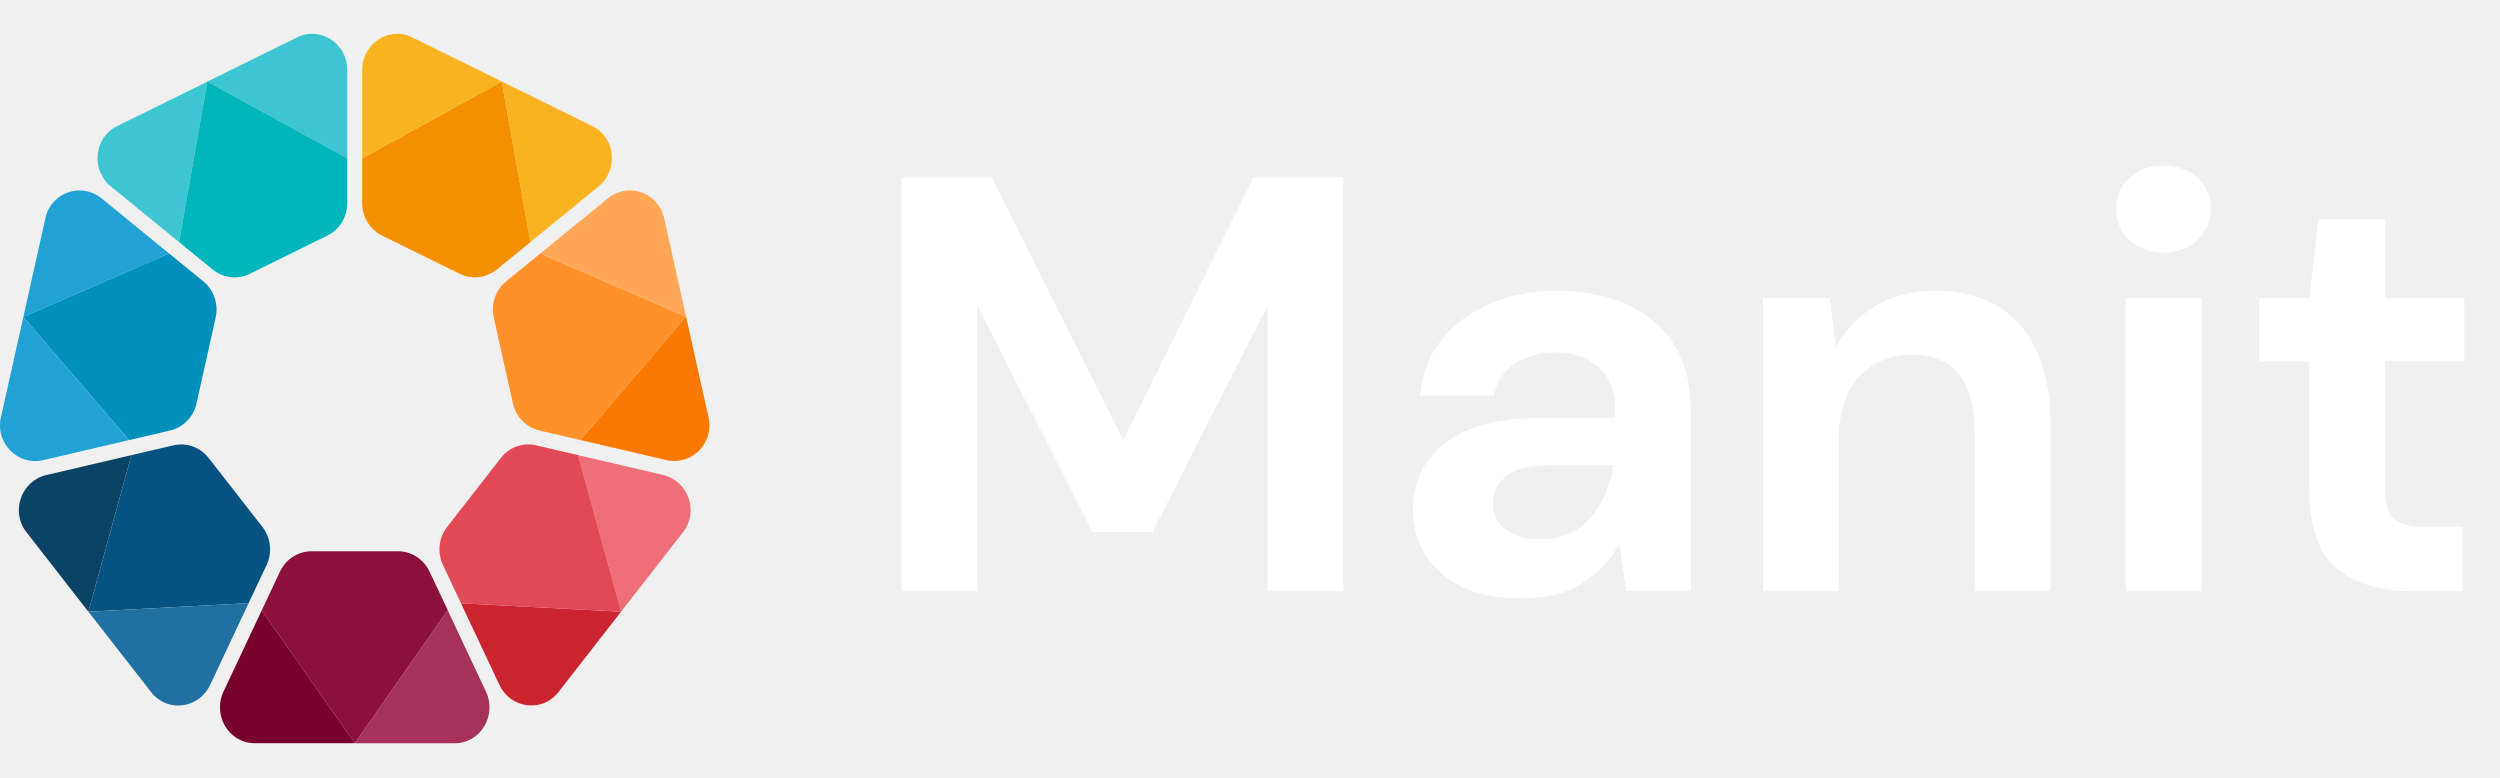
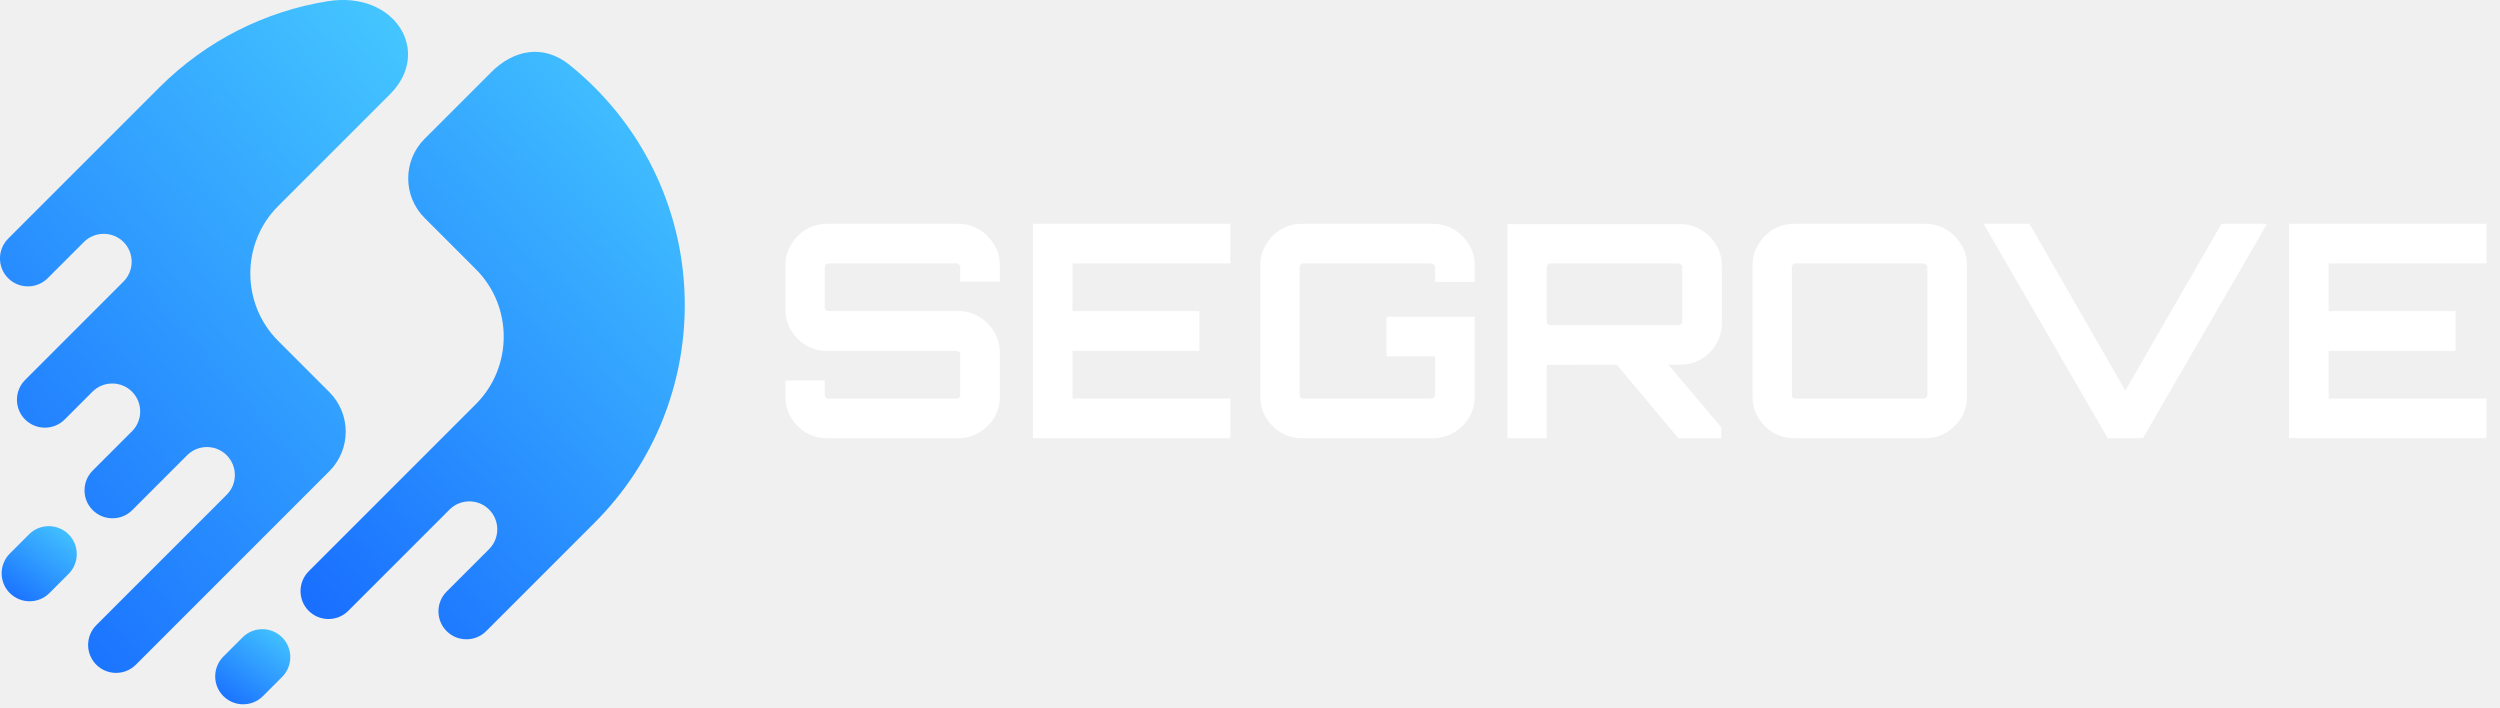
- <svg xmlns="http://www.w3.org/2000/svg" width="148" height="46" viewBox="0 0 148 46" fill="none">
-   <path d="M53.38 35V10.5H58.7L66.505 26.04L74.205 10.5H79.525V35H75.045V18.095L68.22 31.5H64.685L57.86 18.095V35H53.38ZM90.158 35.42C88.665 35.42 87.44 35.187 86.483 34.72C85.527 34.23 84.815 33.588 84.348 32.795C83.882 32.002 83.648 31.127 83.648 30.17C83.648 28.56 84.278 27.253 85.538 26.25C86.798 25.247 88.688 24.745 91.208 24.745H95.618V24.325C95.618 23.135 95.28 22.26 94.603 21.7C93.927 21.14 93.087 20.86 92.083 20.86C91.173 20.86 90.38 21.082 89.703 21.525C89.027 21.945 88.607 22.575 88.443 23.415H84.068C84.185 22.155 84.605 21.058 85.328 20.125C86.075 19.192 87.032 18.48 88.198 17.99C89.365 17.477 90.672 17.22 92.118 17.22C94.592 17.22 96.54 17.838 97.963 19.075C99.387 20.312 100.098 22.062 100.098 24.325V35H96.283L95.863 32.2C95.35 33.133 94.627 33.903 93.693 34.51C92.783 35.117 91.605 35.42 90.158 35.42ZM91.173 31.92C92.457 31.92 93.448 31.5 94.148 30.66C94.872 29.82 95.327 28.782 95.513 27.545H91.698C90.508 27.545 89.657 27.767 89.143 28.21C88.63 28.63 88.373 29.155 88.373 29.785C88.373 30.462 88.63 30.987 89.143 31.36C89.657 31.733 90.333 31.92 91.173 31.92ZM104.374 35V17.64H108.329L108.679 20.58C109.215 19.553 109.985 18.737 110.989 18.13C112.015 17.523 113.217 17.22 114.594 17.22C116.74 17.22 118.409 17.897 119.599 19.25C120.789 20.603 121.384 22.587 121.384 25.2V35H116.904V25.62C116.904 24.127 116.6 22.983 115.994 22.19C115.387 21.397 114.442 21 113.159 21C111.899 21 110.86 21.443 110.044 22.33C109.25 23.217 108.854 24.453 108.854 26.04V35H104.374ZM128.083 14.945C127.266 14.945 126.589 14.7 126.053 14.21C125.539 13.72 125.283 13.102 125.283 12.355C125.283 11.608 125.539 11.002 126.053 10.535C126.589 10.045 127.266 9.8 128.083 9.8C128.899 9.8 129.564 10.045 130.078 10.535C130.614 11.002 130.883 11.608 130.883 12.355C130.883 13.102 130.614 13.72 130.078 14.21C129.564 14.7 128.899 14.945 128.083 14.945ZM125.843 35V17.64H130.323V35H125.843ZM142.734 35C140.914 35 139.455 34.557 138.359 33.67C137.262 32.783 136.714 31.208 136.714 28.945V21.385H133.739V17.64H136.714L137.239 12.985H141.194V17.64H145.884V21.385H141.194V28.98C141.194 29.82 141.369 30.403 141.719 30.73C142.092 31.033 142.722 31.185 143.609 31.185H145.779V35H142.734Z" fill="white" />
-   <g clip-path="url(#clip0_302_544)">
-     <path d="M29.569 40.552C30.225 41.95 32.093 42.196 33.044 40.989C33.05 40.98 33.059 40.971 33.066 40.961L36.767 36.214L27.291 35.715L29.569 40.552Z" fill="#CC2331" />
-     <path d="M39.262 28.12L34.218 26.944L36.77 36.208L40.42 31.525C40.429 31.513 40.438 31.5 40.45 31.488C41.386 30.269 40.736 28.462 39.262 28.12Z" fill="#F06E7A" />
-     <path d="M31.741 26.362C30.962 26.18 30.15 26.47 29.653 27.11L26.469 31.195C25.97 31.836 25.873 32.71 26.223 33.446L27.291 35.715L36.767 36.214L36.773 36.208L34.221 26.944L31.741 26.362Z" fill="#E24956" />
-     <path d="M22.617 13.945L27.21 16.208C27.929 16.562 28.784 16.464 29.409 15.956L31.471 14.275L31.39 14.256L29.701 4.823H29.698L21.462 9.367L21.441 9.38V12.027C21.441 12.846 21.898 13.591 22.617 13.945Z" fill="#F49000" />
-     <path d="M29.701 4.82L24.423 2.222C24.411 2.215 24.399 2.209 24.387 2.203C23.018 1.538 21.441 2.588 21.441 4.14V9.383L21.462 9.37L29.701 4.82Z" fill="#FAB320" />
-     <path d="M31.471 14.272L35.44 11.033C36.622 10.066 36.445 8.148 35.082 7.471C35.073 7.465 35.064 7.461 35.052 7.455L29.701 4.823L31.386 14.253L31.471 14.272Z" fill="#FAB320" />
-     <path d="M6.56 11.036L10.601 14.333L10.614 14.256L12.272 4.835L6.948 7.459C6.936 7.465 6.927 7.468 6.915 7.474C5.555 8.151 5.374 10.069 6.56 11.036Z" fill="#3DC6D1" />
-     <path d="M20.559 4.14C20.559 2.591 18.982 1.538 17.613 2.203C17.601 2.209 17.589 2.215 17.577 2.221L12.275 4.832L20.559 9.373V4.14Z" fill="#3DC6D1" />
-     <path d="M10.602 14.333L12.591 15.956C13.217 16.467 14.071 16.565 14.79 16.208L19.383 13.945C20.102 13.591 20.559 12.846 20.559 12.027V9.373L12.275 4.832L12.272 4.835L10.614 14.256L10.602 14.333Z" fill="#00B6BA" />
-     <path d="M7.647 26.051L10.069 25.484C10.848 25.303 11.456 24.681 11.634 23.883L12.768 18.794C12.946 17.997 12.663 17.166 12.037 16.658L10.012 15.004L1.384 18.76V18.767L7.586 25.983L7.647 26.051Z" fill="#0090BC" />
-     <path d="M2.549 27.242L7.644 26.051L7.583 25.983L1.381 18.767L0.057 24.699C0.054 24.712 0.051 24.724 0.048 24.733C-0.28 26.248 1.074 27.587 2.549 27.242Z" fill="#22A2D4" />
-     <path d="M6.009 11.741C4.824 10.774 3.039 11.381 2.693 12.889C2.69 12.905 2.687 12.917 2.684 12.932L1.384 18.76L10.012 15.007L6.009 11.741Z" fill="#22A2D4" />
-     <path d="M40.613 18.739L31.982 15.008L29.96 16.658C29.334 17.169 29.051 17.997 29.229 18.794L30.363 23.884C30.541 24.681 31.149 25.303 31.928 25.485L34.362 26.054L40.613 18.751V18.739Z" fill="#FF912B" />
-     <path d="M39.319 12.932C39.316 12.917 39.313 12.902 39.31 12.886C38.964 11.378 37.179 10.771 35.993 11.738L31.985 15.008L40.616 18.739L39.319 12.932Z" fill="#FFA757" />
-     <path d="M41.949 24.73C41.946 24.721 41.943 24.709 41.943 24.699L40.616 18.748L34.366 26.051L39.451 27.236C40.929 27.581 42.283 26.242 41.949 24.73Z" fill="#FA7902" />
-     <path d="M7.779 26.944L2.741 28.123C1.264 28.468 0.614 30.275 1.553 31.491C1.562 31.503 1.571 31.516 1.58 31.525L5.233 36.214L7.779 26.944Z" fill="#0A4366" />
-     <path d="M14.718 35.706L15.784 33.446C16.13 32.71 16.033 31.836 15.537 31.195L12.35 27.113C11.85 26.473 11.041 26.183 10.261 26.365L7.779 26.944L5.236 36.211L14.718 35.706Z" fill="#065280" />
-     <path d="M5.236 36.214L8.937 40.961C8.946 40.97 8.953 40.983 8.962 40.992C9.912 42.199 11.778 41.953 12.437 40.555L14.718 35.706L5.236 36.214Z" fill="#2070A1" />
-     <path d="M25.428 33.837C25.082 33.101 24.354 32.633 23.553 32.633H18.45C17.652 32.633 16.921 33.101 16.575 33.837L15.495 36.134L21.005 43.997H21.008L26.509 36.125L25.428 33.837Z" fill="#8C103D" />
-     <path d="M26.505 36.128L21.005 44H26.897C26.912 44 26.927 44 26.939 44C28.452 43.991 29.43 42.344 28.771 40.949L26.505 36.128Z" fill="#A6325C" />
-     <path d="M13.229 40.946C12.573 42.344 13.548 43.991 15.061 43.997C15.073 43.997 15.088 43.997 15.1 43.997H21.005L15.495 36.134L13.229 40.946Z" fill="#78012C" />
+ <svg xmlns="http://www.w3.org/2000/svg" width="445" height="126" viewBox="0 0 445 126" fill="none">
+   <g clip-path="url(#clip0_12_11)">
+     <path fill-rule="evenodd" clip-rule="evenodd" d="M5.17 95.11L1.75 98.53C-0.19 100.47 -0.19 103.64 1.75 105.57C3.69 107.51 6.86 107.51 8.79 105.57L12.21 102.15C14.15 100.21 14.15 97.04 12.21 95.11C10.27 93.17 7.1 93.17 5.17 95.11Z" fill="url(#paint0_linear_12_11)" />
+     <path fill-rule="evenodd" clip-rule="evenodd" d="M58.64 69.81L49.5 60.67C42.91 54.08 42.91 43.28 49.5 36.69L69.46 16.73C76.97 9.22 70.31 -1.74 58.25 0.23C47.31 2.01 36.81 7.12 28.37 15.56L1.45 42.48C-0.49 44.42 -0.49 47.58 1.45 49.52C3.39 51.46 6.56 51.46 8.49 49.52L14.94 43.07C16.88 41.14 20.05 41.14 21.98 43.07C23.92 45.01 23.92 48.18 21.98 50.12L4.47 67.63C2.53 69.57 2.53 72.74 4.47 74.67C6.41 76.61 9.58 76.61 11.51 74.67L16.46 69.72C18.4 67.78 21.57 67.78 23.5 69.72C25.44 71.66 25.44 74.83 23.5 76.76C20.2 80.06 19.8 80.46 16.5 83.76C14.56 85.7 14.56 88.87 16.5 90.8C18.44 92.74 21.61 92.74 23.54 90.8L33.31 81.03C35.25 79.09 38.42 79.09 40.35 81.03C42.29 82.97 42.29 86.14 40.35 88.07L17.14 111.28C15.2 113.22 15.2 116.38 17.14 118.32C19.08 120.26 22.25 120.26 24.18 118.32L58.62 83.88C62.51 79.99 62.51 73.68 58.62 69.79L58.64 69.81Z" fill="url(#paint1_linear_12_11)" />
+     <path fill-rule="evenodd" clip-rule="evenodd" d="M101.34 11.52C96.71 7.83 91.45 8.83 87.45 12.84L75.58 24.71C71.69 28.6 71.69 34.91 75.58 38.8L84.72 47.94C91.31 54.53 91.31 65.32 84.72 71.92C71.29 85.35 68.38 88.26 54.95 101.69C53.01 103.63 53.01 106.8 54.95 108.73C56.89 110.67 60.06 110.67 61.99 108.73L80.02 90.7C81.96 88.76 85.13 88.76 87.06 90.7C89 92.64 89 95.81 87.06 97.74C84.54 100.26 82.02 102.78 79.5 105.3C77.56 107.24 77.56 110.41 79.5 112.34C81.44 114.28 84.61 114.28 86.54 112.34L105.84 93.04C127.24 71.64 127.24 36.96 105.84 15.56C104.39 14.11 102.89 12.76 101.33 11.52H101.34Z" fill="url(#paint2_linear_12_11)" />
+     <path fill-rule="evenodd" clip-rule="evenodd" d="M43.18 113.45L39.76 116.87C37.82 118.81 37.82 121.98 39.76 123.91C41.7 125.85 44.87 125.85 46.8 123.91L50.22 120.49C52.16 118.55 52.16 115.38 50.22 113.45C48.28 111.51 45.11 111.51 43.18 113.45Z" fill="url(#paint3_linear_12_11)" />
  </g>
+   <path d="M147.176 78C145.833 78 144.597 77.664 143.466 76.993C142.371 76.322 141.487 75.438 140.816 74.343C140.145 73.212 139.809 71.976 139.809 70.633V67.718H146.805V70.315C146.805 70.492 146.858 70.651 146.964 70.792C147.105 70.898 147.264 70.951 147.441 70.951H170.284C170.461 70.951 170.602 70.898 170.708 70.792C170.849 70.651 170.92 70.492 170.92 70.315V63.054C170.92 62.877 170.849 62.736 170.708 62.63C170.602 62.524 170.461 62.471 170.284 62.471H147.176C145.833 62.471 144.597 62.135 143.466 61.464C142.371 60.793 141.487 59.909 140.816 58.814C140.145 57.683 139.809 56.429 139.809 55.051V47.207C139.809 45.864 140.145 44.645 140.816 43.55C141.487 42.419 142.371 41.518 143.466 40.847C144.597 40.176 145.833 39.84 147.176 39.84H170.602C171.945 39.84 173.164 40.176 174.259 40.847C175.39 41.518 176.291 42.419 176.962 43.55C177.633 44.645 177.969 45.864 177.969 47.207V50.122H170.92V47.525C170.92 47.348 170.849 47.207 170.708 47.101C170.602 46.96 170.461 46.889 170.284 46.889H147.441C147.264 46.889 147.105 46.96 146.964 47.101C146.858 47.207 146.805 47.348 146.805 47.525V54.786C146.805 54.963 146.858 55.104 146.964 55.21C147.105 55.316 147.264 55.369 147.441 55.369H170.602C171.945 55.369 173.164 55.705 174.259 56.376C175.39 57.047 176.291 57.948 176.962 59.079C177.633 60.174 177.969 61.411 177.969 62.789V70.633C177.969 71.976 177.633 73.212 176.962 74.343C176.291 75.438 175.39 76.322 174.259 76.993C173.164 77.664 171.945 78 170.602 78H147.176ZM183.861 78V39.84H219V46.889H190.91V55.369H213.488V62.471H190.91V70.951H219V78H183.861ZM231.7 78C230.358 78 229.121 77.664 227.99 76.993C226.895 76.322 226.012 75.438 225.34 74.343C224.669 73.212 224.333 71.976 224.333 70.633V47.207C224.333 45.864 224.669 44.645 225.34 43.55C226.012 42.419 226.895 41.518 227.99 40.847C229.121 40.176 230.358 39.84 231.7 39.84H255.073C256.416 39.84 257.653 40.176 258.783 40.847C259.914 41.518 260.815 42.419 261.486 43.55C262.158 44.645 262.493 45.864 262.493 47.207V50.175H255.444V47.525C255.444 47.348 255.374 47.207 255.232 47.101C255.091 46.96 254.932 46.889 254.755 46.889H231.965C231.789 46.889 231.63 46.96 231.488 47.101C231.382 47.207 231.329 47.348 231.329 47.525V70.315C231.329 70.492 231.382 70.651 231.488 70.792C231.63 70.898 231.789 70.951 231.965 70.951H254.755C254.932 70.951 255.091 70.898 255.232 70.792C255.374 70.651 255.444 70.492 255.444 70.315V63.425H246.805V56.376H262.493V70.633C262.493 71.976 262.158 73.212 261.486 74.343C260.815 75.438 259.914 76.322 258.783 76.993C257.653 77.664 256.416 78 255.073 78H231.7ZM298.749 78L287.248 64.273H296.417L306.381 76.039V78H298.749ZM268.327 78V39.893H299.067C300.41 39.893 301.647 40.229 302.777 40.9C303.908 41.571 304.809 42.472 305.48 43.603C306.152 44.698 306.487 45.917 306.487 47.26V57.542C306.487 58.885 306.152 60.121 305.48 61.252C304.809 62.383 303.908 63.284 302.777 63.955C301.647 64.591 300.41 64.909 299.067 64.909L275.323 64.962V78H268.327ZM275.959 57.86H298.749C298.926 57.86 299.085 57.807 299.226 57.701C299.368 57.595 299.438 57.454 299.438 57.277V47.525C299.438 47.348 299.368 47.207 299.226 47.101C299.085 46.96 298.926 46.889 298.749 46.889H275.959C275.783 46.889 275.624 46.96 275.482 47.101C275.376 47.207 275.323 47.348 275.323 47.525V57.277C275.323 57.454 275.376 57.595 275.482 57.701C275.624 57.807 275.783 57.86 275.959 57.86ZM319.324 78C317.981 78 316.744 77.664 315.614 76.993C314.518 76.322 313.635 75.438 312.964 74.343C312.292 73.212 311.957 71.976 311.957 70.633V47.207C311.957 45.864 312.292 44.645 312.964 43.55C313.635 42.419 314.518 41.518 315.614 40.847C316.744 40.176 317.981 39.84 319.324 39.84H342.75C344.092 39.84 345.311 40.176 346.407 40.847C347.537 41.518 348.438 42.419 349.11 43.55C349.781 44.645 350.117 45.864 350.117 47.207V70.633C350.117 71.976 349.781 73.212 349.11 74.343C348.438 75.438 347.537 76.322 346.407 76.993C345.311 77.664 344.092 78 342.75 78H319.324ZM319.589 70.951H342.379C342.555 70.951 342.714 70.898 342.856 70.792C342.997 70.651 343.068 70.492 343.068 70.315V47.525C343.068 47.348 342.997 47.207 342.856 47.101C342.714 46.96 342.555 46.889 342.379 46.889H319.589C319.412 46.889 319.253 46.96 319.112 47.101C319.006 47.207 318.953 47.348 318.953 47.525V70.315C318.953 70.492 319.006 70.651 319.112 70.792C319.253 70.898 319.412 70.951 319.589 70.951ZM375.182 78L353.081 39.84H361.243L378.309 69.52L395.428 39.84H403.537L381.436 78H375.182ZM407.455 78V39.84H442.594V46.889H414.504V55.369H437.082V62.471H414.504V70.951H442.594V78H407.455Z" fill="white" />
  <defs>
-     <clipPath id="clip0_302_544">
-       <rect width="42" height="42" fill="white" transform="translate(0 2)" />
+     <linearGradient id="paint0_linear_12_11" x1="25.327" y1="90.588" x2="8.167" y2="114.921" gradientUnits="userSpaceOnUse">
+       <stop stop-color="#5DF7FF" />
+       <stop offset="1" stop-color="#1261FF" />
+     </linearGradient>
+     <linearGradient id="paint1_linear_12_11" x1="135.99" y1="-27.48" x2="-25.37" y2="111.28" gradientUnits="userSpaceOnUse">
+       <stop stop-color="#5DF7FF" />
+       <stop offset="1" stop-color="#1261FF" />
+     </linearGradient>
+     <linearGradient id="paint2_linear_12_11" x1="181.547" y1="-14.76" x2="39.474" y2="117.012" gradientUnits="userSpaceOnUse">
+       <stop stop-color="#5DF7FF" />
+       <stop offset="1" stop-color="#1261FF" />
+     </linearGradient>
+     <linearGradient id="paint3_linear_12_11" x1="63.337" y1="108.928" x2="46.177" y2="133.261" gradientUnits="userSpaceOnUse">
+       <stop stop-color="#5DF7FF" />
+       <stop offset="1" stop-color="#1261FF" />
+     </linearGradient>
+     <clipPath id="clip0_12_11">
+       <rect width="121.89" height="125.37" fill="white" />
    </clipPath>
  </defs>
</svg>
